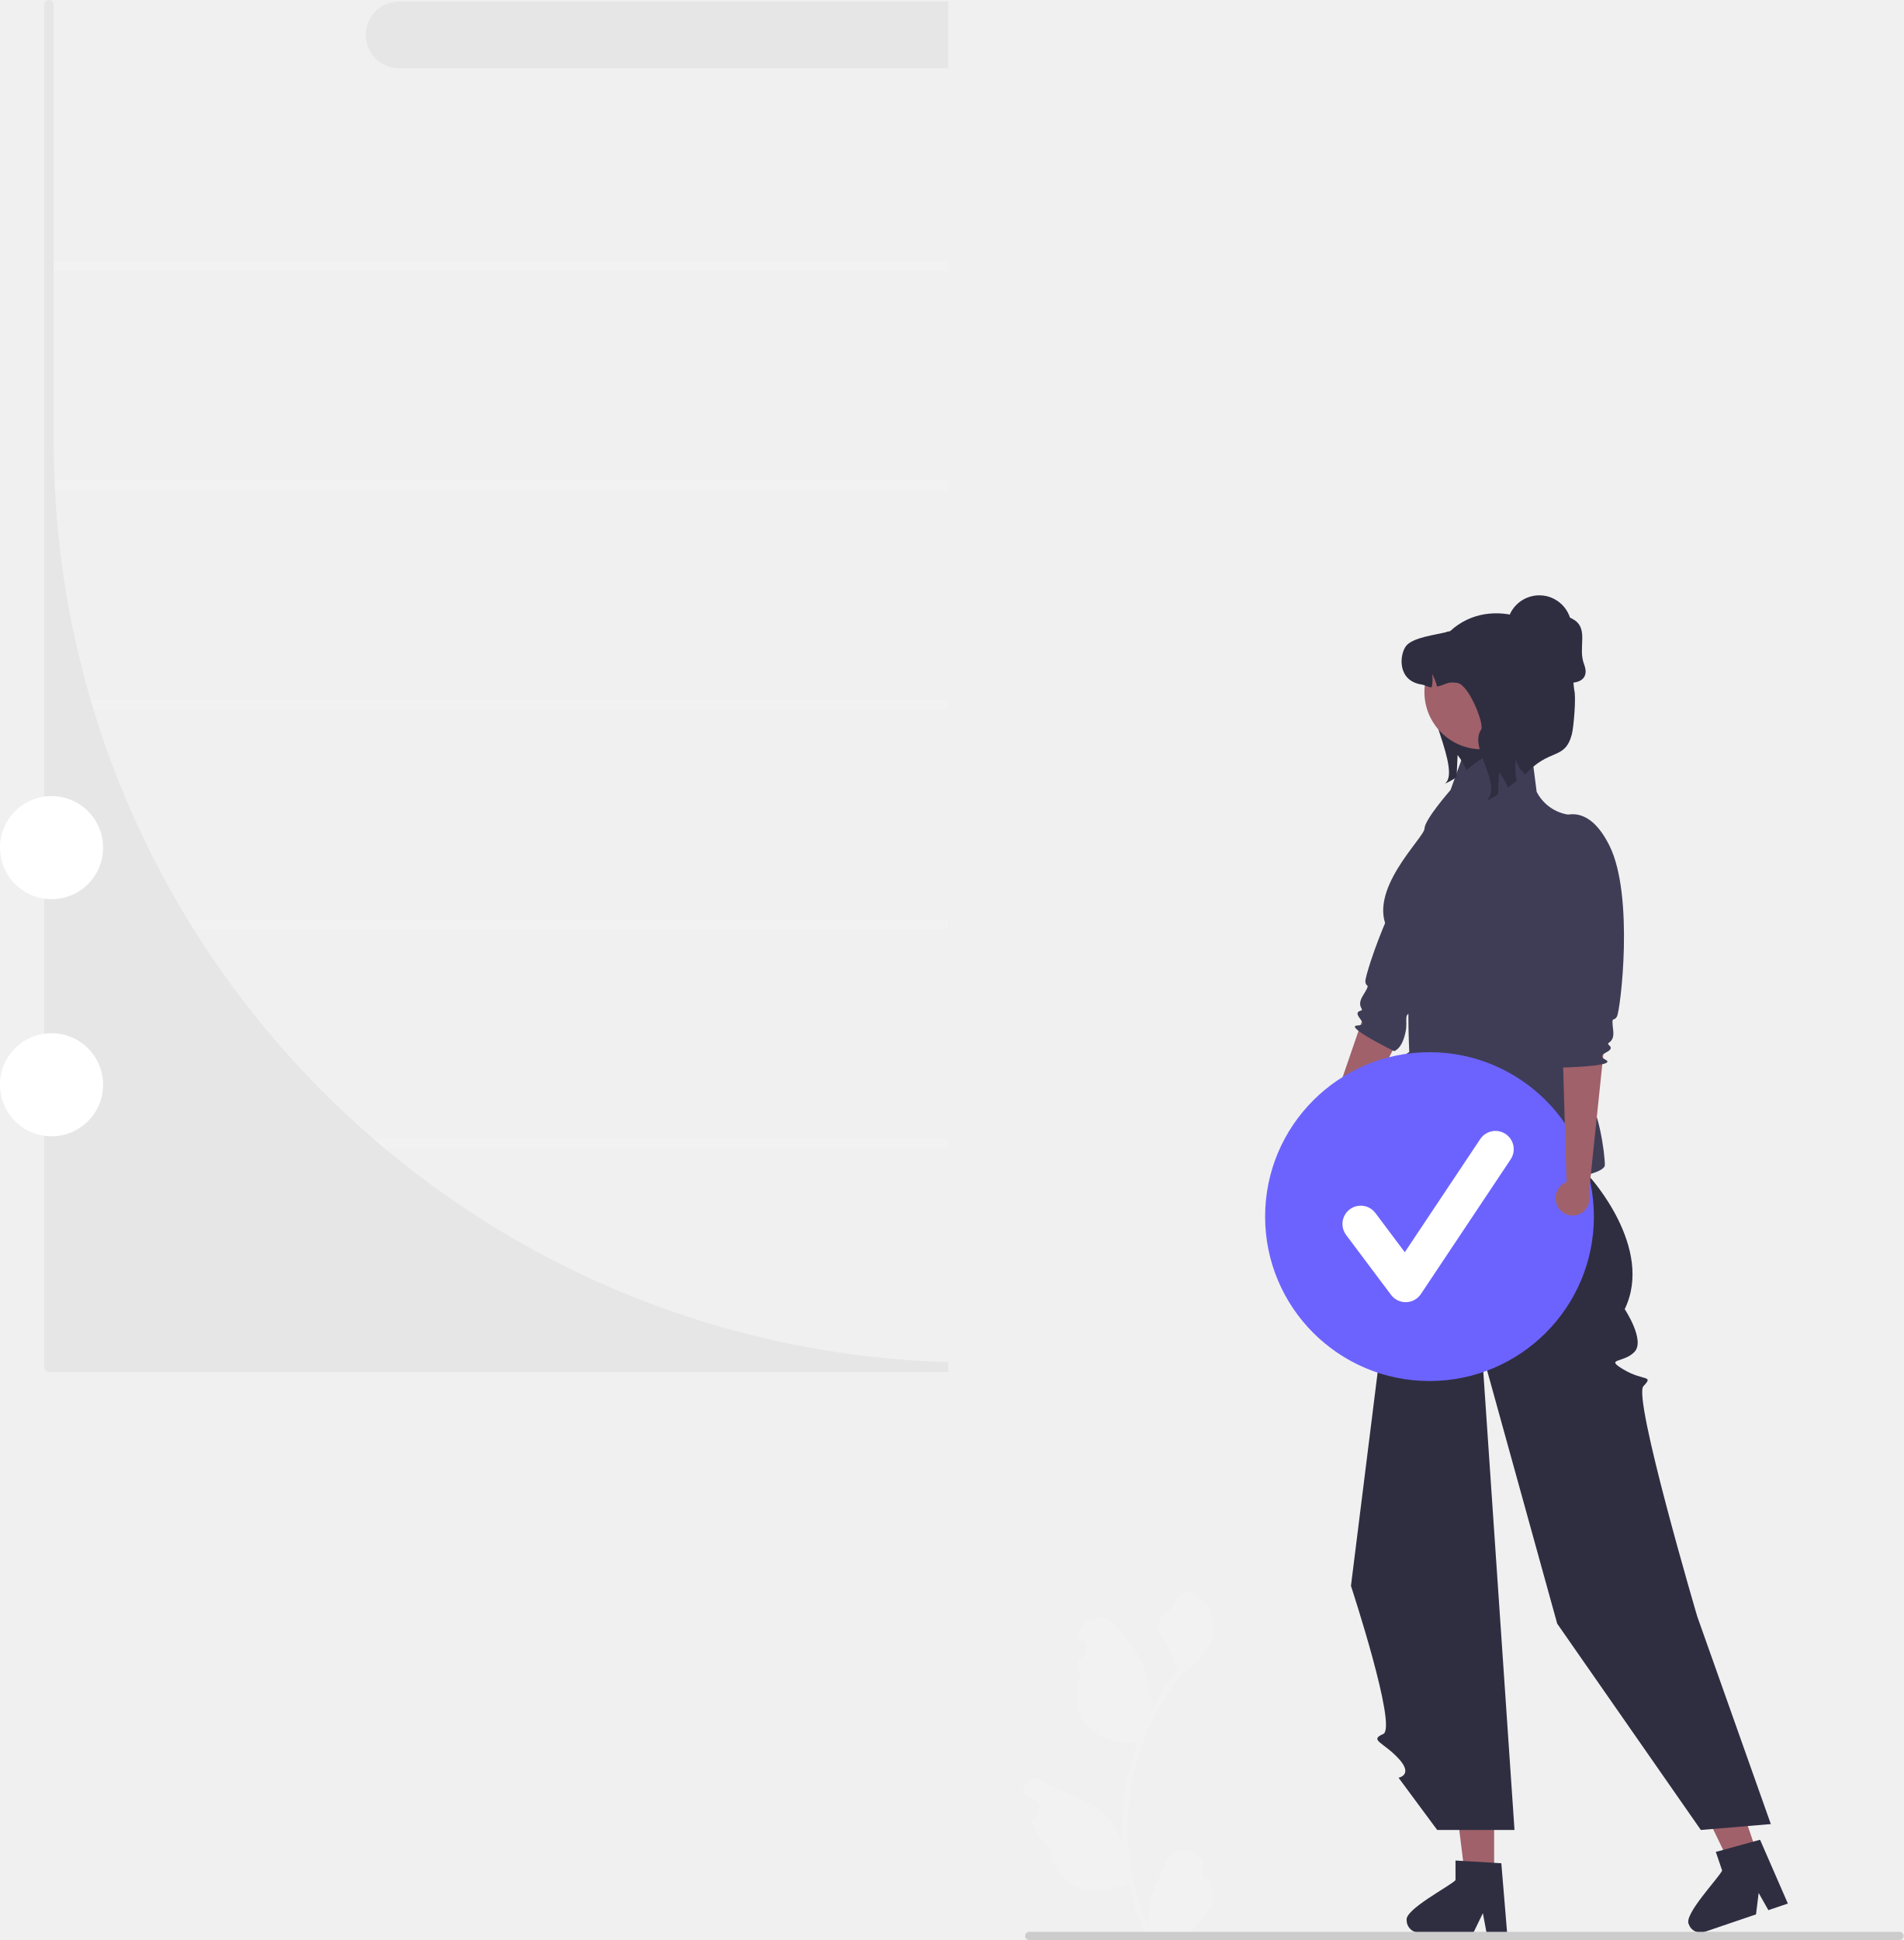
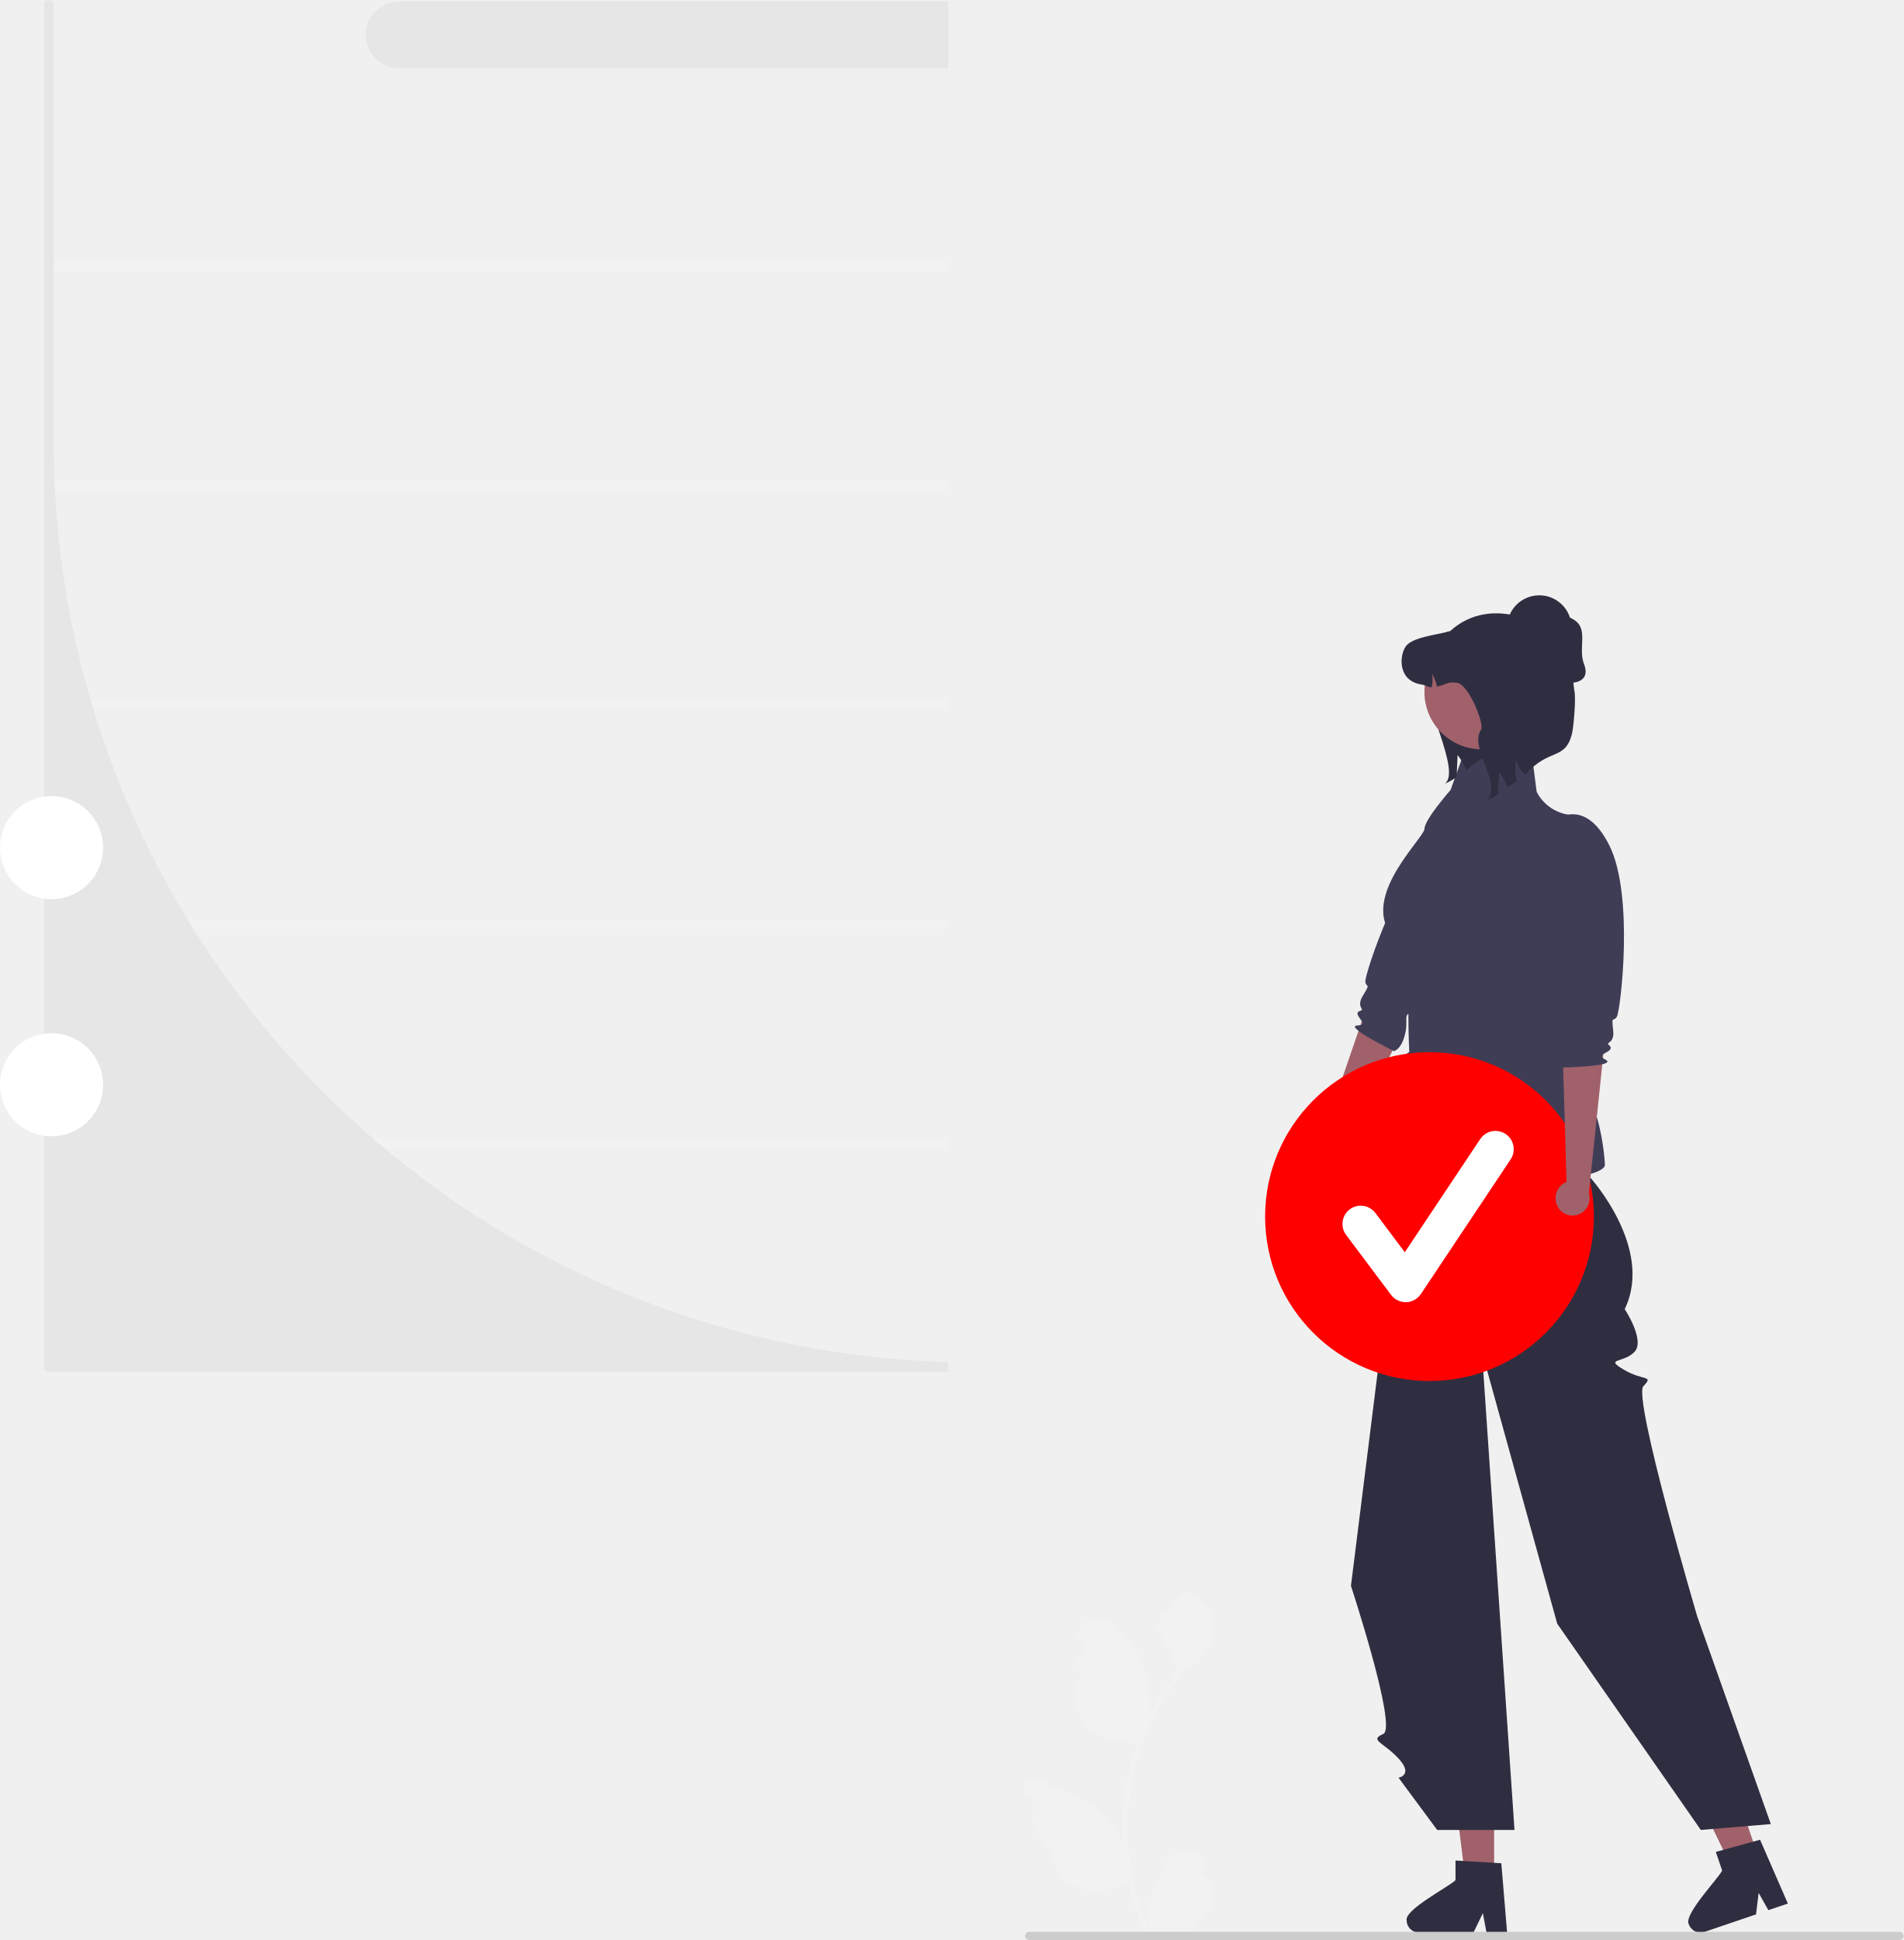
<svg xmlns="http://www.w3.org/2000/svg" data-name="Layer 1" width="554.035" height="564.541" viewBox="0 0 554.035 564.541">
  <rect x="14.79" y="75.98" width="261.21" height="2.78" fill="#f2f2f2" />
  <rect x="14.79" y="139.83" width="261.21" height="2.77" fill="#f2f2f2" />
  <rect x="14.79" y="203.67" width="261.21" height="2.78" fill="#f2f2f2" />
  <rect x="14.79" y="267.52" width="261.21" height="2.77" fill="#f2f2f2" />
  <rect x="14.79" y="331.36" width="261.21" height="2.78" fill="#f2f2f2" />
  <path d="M598.983,564.09v2.89h-261.76A1.387,1.387,0,0,1,335.833,565.59V169.12a1.385,1.385,0,1,1,2.77,0V296q0,5.805.25,11.56c.03.93.08,1.85.13,2.77a266.793,266.793,0,0,0,10.37,61.07c.27.93.54,1.86.83,2.78a266.403,266.403,0,0,0,27.36,61.07c.56.93,1.13,1.85,1.71,2.77A268.94,268.94,0,0,0,431.633,499.09c1.08.94,2.17,1.86,3.26,2.78A266.97,266.97,0,0,0,598.983,564.09Z" transform="translate(-322.9827 -167.7296)" fill="#e6e6e6" />
  <path d="M439.143,168.17a9.715,9.715,0,0,0,0,19.43H598.983V168.17Z" transform="translate(-322.9827 -167.7296)" fill="#e6e6e6" />
  <polygon points="434.863 546.37 426.428 546.37 422.415 513.834 434.865 513.834 434.863 546.37" fill="#a0616a" />
  <path d="M732.386,726.545a3.588,3.588,0,0,0,3.565,3.572h15.879l.492-1.02,2.246-4.635.87,4.635.193,1.02h5.989l-.086-1.027L759.938,709.939l-2.089-.128-9.027-.535-2.218-.135v5.718C744.921,716.649,731.716,723.415,732.386,726.545Z" transform="translate(-322.9827 -167.7296)" fill="#2f2e41" />
  <polygon points="511.622 539.983 503.636 542.699 489.36 513.188 501.147 509.18 511.622 539.983" fill="#a0616a" />
  <path d="M814.508,727.694a3.588,3.588,0,0,0,4.526,2.234l15.033-5.113.137-1.124.634-5.111,2.316,4.108.511.903,5.67-1.929-.412-.945-7.679-17.618-2.019.551-8.718,2.4-2.143.586,1.841,5.414C823.189,714.288,812.865,724.946,814.508,727.694Z" transform="translate(-322.9827 -167.7296)" fill="#2f2e41" />
  <circle cx="448.002" cy="182.638" r="9.4" fill="#2f2e41" />
  <path d="M771.061,363.985a9.289,9.289,0,0,1-2.956-12.961,9.4,9.4,0,0,1,12.961-2.956c4.395,2.763,1.095,8.114,2.956,12.961C786.654,367.885,777.114,367.504,771.061,363.985Z" transform="translate(-322.9827 -167.7296)" fill="#2f2e41" />
  <path d="M733.928,487.184h47.608l4.091,22.978s18.886,20.65,10.226,38.525c0,0,6.012,9.064,2.854,12.425s-8.902,1.759-3.158,5.171,8.878,1.533,5.744,4.822,15.666,67,15.666,67l21.419,60.432L818.005,700.248l-41.798-60.023L754.299,561.111l9.474,139.137H741.272l-11.25-15.2s4.449-.783,0-5.586-8.627-5.311-4.449-7.146-9.4-43.09-9.4-43.09Z" transform="translate(-322.9827 -167.7296)" fill="#2f2e41" />
  <path d="M733.145,473.867s-6.267,3.656-3.133,5.222,3.133,1.678,3.133,4.233,1.044,7.256,2.611,7.256,14.622,0,21.411,12.011,32.9,7.833,32.9,4.178-1.896-16.711-5.126-19.583-6.363-1.828-3.752-4.439,6.789-1.044,3.656-4.178-5.744-3.656-5.744-8.355,10.967-50.065,10.967-50.065-1.044-15.212-8.878-15.212a12.458,12.458,0,0,1-10.967-6.789l-1.306-10.183-19.322-2.611-4.439,12.272s-7.572,8.617-7.572,11.228-17.233,18.278-10.444,29.766,9.139,3.917,7.05,9.139S733.145,473.867,733.145,473.867Z" transform="translate(-322.9827 -167.7296)" fill="#3f3d56" />
  <path d="M749.236,361.076c-.327.761-10.399.68-10.861,1.358-3.557,5.233,9.265,27.501,5.708,32.741l-.495.591a23.415,23.415,0,0,0,3.333-1.88c.095-2.145.19-4.297.292-6.442a17.705,17.705,0,0,1,2.552,4.487,29.059,29.059,0,0,1,5.057-3.794,22.261,22.261,0,0,1,4.919-4.049Z" transform="translate(-322.9827 -167.7296)" fill="#2f2e41" />
  <circle cx="431.246" cy="201.369" r="16.672" fill="#a0616a" />
  <path d="M766.891,393.115a8.029,8.029,0,0,1-2.688-4.412,17.251,17.251,0,0,0,.238,6.299c-.903.679-1.778,1.324-2.607,1.907a17.705,17.705,0,0,0-2.552-4.487c-.102,2.145-.197,4.297-.292,6.442a23.415,23.415,0,0,1-3.333,1.88l.495-.591c3.557-5.24-5.648-14.886-2.091-20.119.998-1.466-3.509-13.053-6.944-13.576-3.055-.462-2.926.421-5.885,1.066a14.809,14.809,0,0,0-1.419-3.672,12.134,12.134,0,0,1-.115,3.869c-1.052.041-1.88-.63-3-.801-7.148-1.093-6.421-8.824-4.433-11.275,1.996-2.444,8.621-3.177,11.675-3.971.278-.271.91-.102,1.188-.36,5.854-5.357,13.683-6.245,20.729-3.87,7.514,2.532,12.198,7.433,14.602,14.989l.69,6.046c.619,1.944-.16,10.99-.69,12.96C778.4,389.098,774.012,385.275,766.891,393.115Z" transform="translate(-322.9827 -167.7296)" fill="#2f2e41" />
  <path d="M712.605,510.841a5.131,5.131,0,0,0,1.309-7.036,4.922,4.922,0,0,0-.516-.63l17.416-34.789-9.895-8.068L706.115,503.398a5.117,5.117,0,0,0-.424,6.232,4.897,4.897,0,0,0,6.804,1.288Q712.551,510.88,712.605,510.841Z" transform="translate(-322.9827 -167.7296)" fill="#a0616a" />
  <path d="M760.792,409.229s-4.757-10.262-17.498-.078-23.111,42.151-22.933,44.197,1.789.059-.718,4.128c-2.039,3.309.621,4.012-.607,4.35-3.239.891,3.165,4.137-.984,4.321s10.661,7.456,10.661,7.456,2.41-.452,3.416-5.909c.565-3.065-.737-4.887,1.736-5.278s.46-6.086.856-6.947,15.101-16.875,15.101-16.875Z" transform="translate(-322.9827 -167.7296)" fill="#3f3d56" />
-   <circle cx="416.052" cy="354.033" r="47.843" fill="#6c63ff" />
+   <circle cx="416.052" cy="354.033" r="47.843" fill="#ff0000" />
  <path d="M732.099,546.663a5.32,5.32,0,0,1-4.257-2.129l-13.052-17.403a5.322,5.322,0,1,1,8.515-6.386l8.539,11.385,21.932-32.897a5.322,5.322,0,1,1,8.856,5.904l-26.104,39.157a5.324,5.324,0,0,1-4.28,2.368C732.197,546.662,732.148,546.663,732.099,546.663Z" transform="translate(-322.9827 -167.7296)" fill="#fff" />
  <path d="M776.403,518.955a5.131,5.131,0,0,1,1.776-6.932,4.922,4.922,0,0,1,.733-.354L777.77,472.78l12.372-3.149L785.424,514.938a5.117,5.117,0,0,1-2.24,5.831,4.897,4.897,0,0,1-6.714-1.697Q776.436,519.014,776.403,518.955Z" transform="translate(-322.9827 -167.7296)" fill="#a0616a" />
  <path d="M775.5,406.5s8.636-7.303,15.903,7.3,3.206,47.964,2.183,49.744-1.647-.7-1.087,4.046c.456,3.86-2.253,3.377-1.282,4.201,2.563,2.172-4.613,2.419-.928,4.333s-12.809,2.272-12.809,2.272-1.995-1.425-.609-6.798c.778-3.018,2.727-4.122.648-5.518s2.147-5.714,2.15-6.661-6.588-21.666-6.588-21.666Z" transform="translate(-322.9827 -167.7296)" fill="#3f3d56" />
  <path d="M674.939,714.583a2.269,2.269,0,0,1-1.645-3.933l.155-.618q-.031-.074-.062-.148a6.094,6.094,0,0,0-11.241.042c-1.839,4.428-4.179,8.864-4.756,13.546a18.029,18.029,0,0,0,.316,6.2,72.281,72.281,0,0,1-6.575-30.021,69.766,69.766,0,0,1,.433-7.783q.358-3.178.995-6.31a73.119,73.119,0,0,1,14.5-30.99,19.459,19.459,0,0,0,8.093-8.397,14.843,14.843,0,0,0,1.35-4.056c-.394.052-1.486-5.949-1.188-6.317-.549-.833-1.532-1.247-2.131-2.06-2.982-4.043-7.091-3.337-9.236,2.157-4.582,2.313-4.627,6.148-1.815,9.837,1.789,2.347,2.035,5.522,3.604,8.035-.162.207-.329.407-.491.614a73.591,73.591,0,0,0-7.681,12.169,30.592,30.592,0,0,0-1.826-14.21c-1.748-4.217-5.025-7.769-7.91-11.415a6.279,6.279,0,0,0-11.184,3.083q-.009.081-.017.161.643.363,1.259.77a3.078,3.078,0,0,1-1.241,5.602l-.063.01a30.628,30.628,0,0,0,.807,4.579c-3.702,14.316,4.29,19.53,15.701,19.764.252.129.497.258.749.381a75.115,75.115,0,0,0-4.043,19.028,71.245,71.245,0,0,0,.052,11.503l-.019-.136a18.826,18.826,0,0,0-6.427-10.87c-4.946-4.063-11.933-5.559-17.268-8.824a3.533,3.533,0,0,0-5.411,3.437l.022.143a20.677,20.677,0,0,1,2.319,1.117q.643.363,1.259.77a3.078,3.078,0,0,1-1.241,5.602l-.063.01c-.045.006-.084.013-.129.019a30.654,30.654,0,0,0,5.639,8.829c2.315,12.497,12.256,13.683,22.89,10.044h.006a75.093,75.093,0,0,0,5.044,14.726h18.02c.065-.2.123-.407.181-.607a20.475,20.475,0,0,1-4.986-.297c1.337-1.641,2.674-3.294,4.011-4.935a1.118,1.118,0,0,0,.084-.097c.678-.84,1.363-1.673,2.041-2.512l0-.001a29.99,29.99,0,0,0-.879-7.64Z" transform="translate(-322.9827 -167.7296)" fill="#f2f2f2" />
  <path d="M621.347,731.08a1.186,1.186,0,0,0,1.19,1.19h253.29a1.19,1.19,0,1,0,0-2.38h-253.29A1.187,1.187,0,0,0,621.347,731.08Z" transform="translate(-322.9827 -167.7296)" fill="#ccc" />
  <circle cx="15" cy="246.66" r="15" fill="#fff" />
  <circle cx="15" cy="315.66" r="15" fill="#fff" />
</svg>
